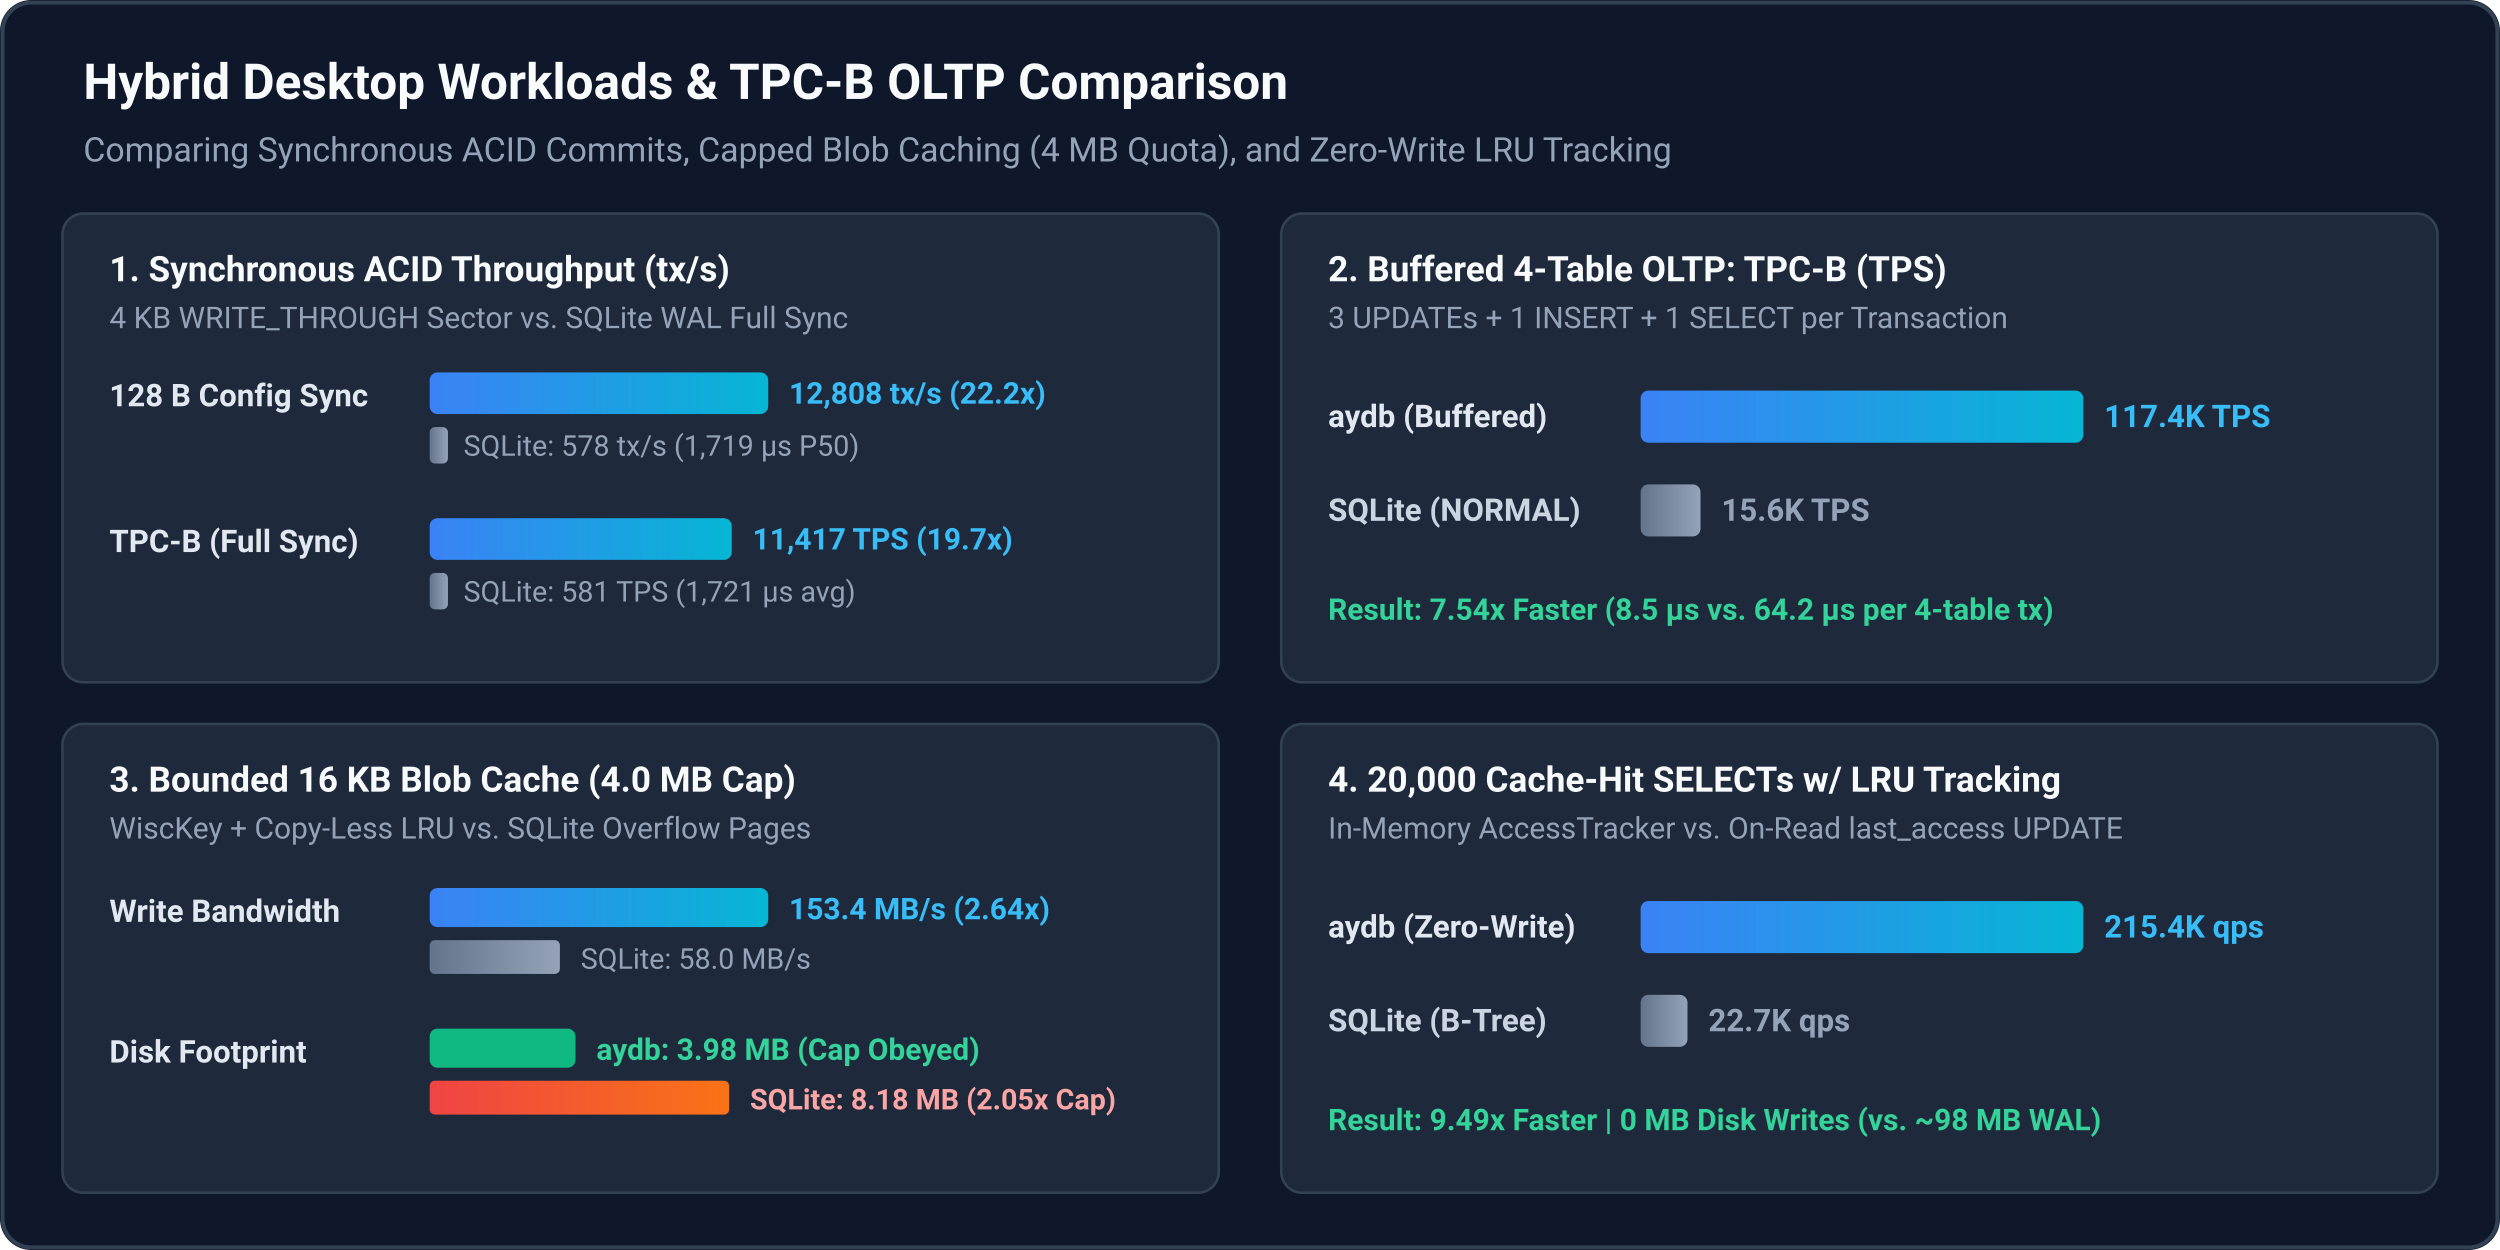
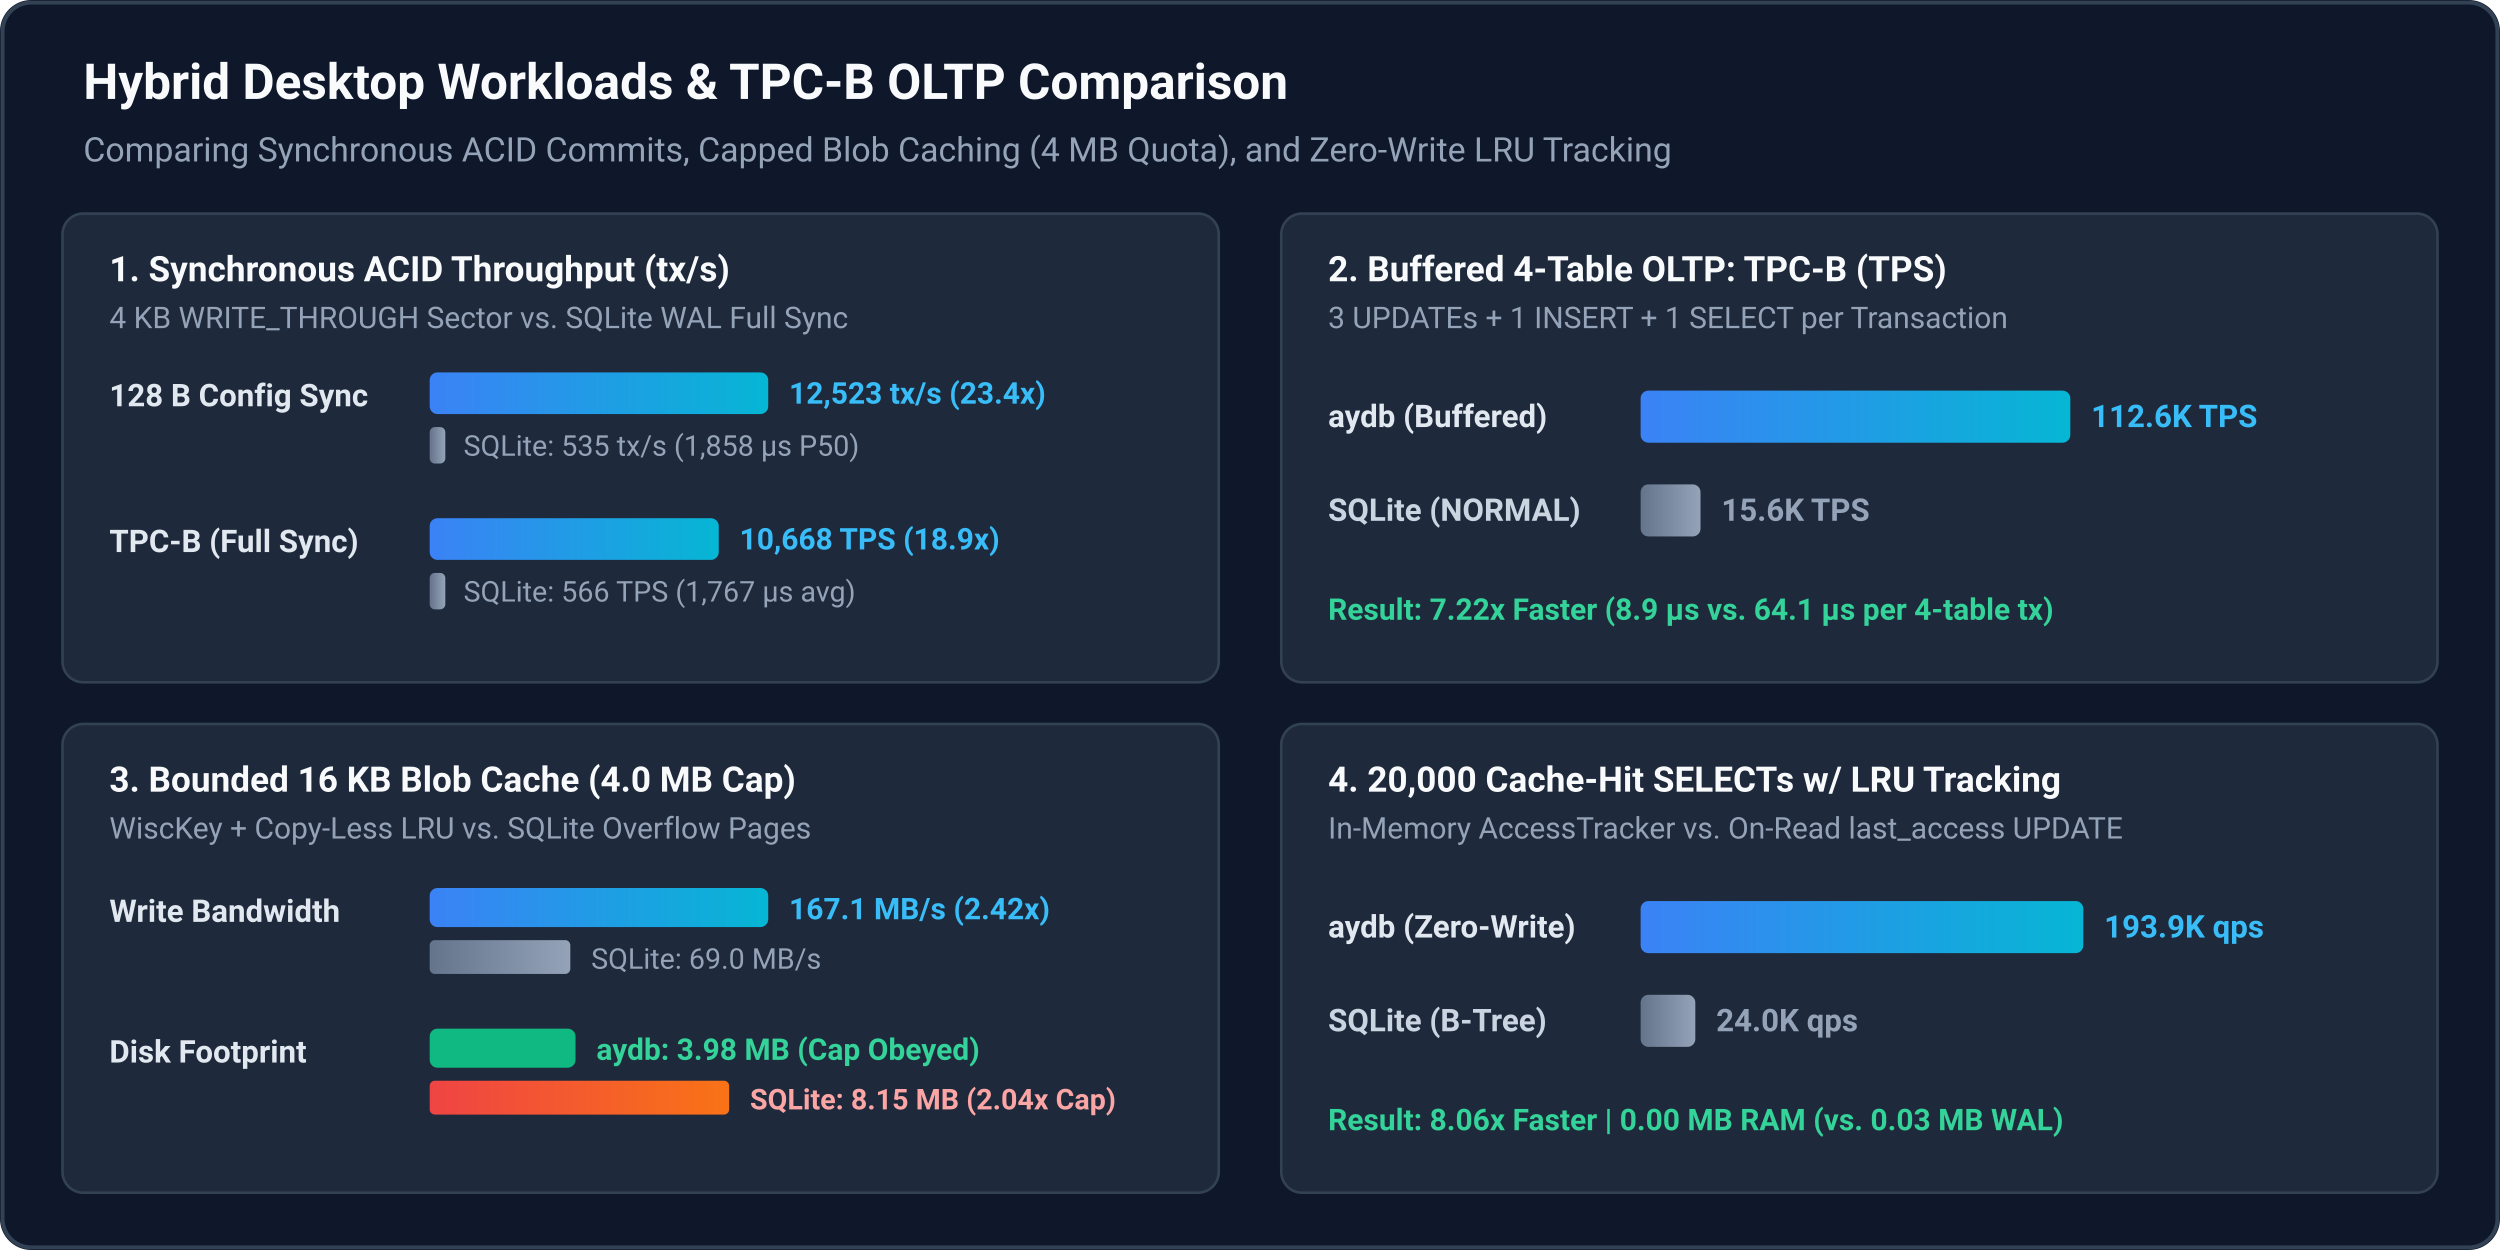
<svg xmlns="http://www.w3.org/2000/svg" viewBox="0 0 960 480" width="100%" height="100%" font-family="Segoe UI, -apple-system, BlinkMacSystemFont, Roboto, Helvetica, Arial, sans-serif">
  <defs>
    <linearGradient id="aydbCard" x1="0%" y1="0%" x2="100%" y2="0%">
      <stop offset="0%" stop-color="#3b82f6" />
      <stop offset="100%" stop-color="#06b6d4" />
    </linearGradient>
    <linearGradient id="sqliteCard" x1="0%" y1="0%" x2="100%" y2="0%">
      <stop offset="0%" stop-color="#64748b" />
      <stop offset="100%" stop-color="#94a3b8" />
    </linearGradient>
    <linearGradient id="warnBar" x1="0%" y1="0%" x2="100%" y2="0%">
      <stop offset="0%" stop-color="#ef4444" />
      <stop offset="100%" stop-color="#f97316" />
    </linearGradient>
  </defs>
  <rect width="960" height="480" rx="12" fill="#0f172a" />
  <rect x="1" y="1" width="958" height="478" rx="11" fill="none" stroke="#334155" stroke-width="1.5" />
  <text x="32" y="38" fill="#f8fafc" font-size="19" font-weight="700">Hybrid Desktop Workloads &amp; TPC-B OLTP Comparison</text>
  <text x="32" y="62" fill="#94a3b8" font-size="13">Comparing Synchronous ACID Commits, Capped Blob Caching (4 MB Quota), and Zero-Write LRU Tracking</text>
  <rect x="24" y="82" width="444" height="180" rx="8" fill="#1e293b" stroke="#334155" />
  <text x="42" y="108" fill="#f8fafc" font-size="13.5" font-weight="700">1. Synchronous ACID Throughput (tx/s)</text>
  <text x="42" y="126" fill="#94a3b8" font-size="11.5">4 KB WRITE_THROUGH Sector vs. SQLite WAL Full Sync</text>
  <text x="42" y="156" fill="#e2e8f0" font-size="12" font-weight="600">128 B Config Sync</text>
  <rect x="165" y="143" width="130" height="16" rx="3" fill="url(#aydbCard)" />
-   <text x="303" y="155" fill="#38bdf8" font-size="11.5" font-weight="700">12,808 tx/s (22.2x)</text>
-   <rect x="165" y="164" width="7" height="14" rx="2" fill="url(#sqliteCard)" />
-   <text x="178" y="175" fill="#94a3b8" font-size="11">SQLite: 578 tx/s (1,719 µs P50)</text>
+   <text x="303" y="155" fill="#38bdf8" font-size="11.5" font-weight="700">12,523 tx/s (23.4x)</text>
+   <rect x="165" y="164" width="6" height="14" rx="2" fill="url(#sqliteCard)" />
+   <text x="178" y="175" fill="#94a3b8" font-size="11">SQLite: 535 tx/s (1,858 µs P50)</text>
  <text x="42" y="212" fill="#e2e8f0" font-size="12" font-weight="600">TPC-B (Full Sync)</text>
-   <rect x="165" y="199" width="116" height="16" rx="3" fill="url(#aydbCard)" />
-   <text x="289" y="211" fill="#38bdf8" font-size="11.5" font-weight="700">11,417 TPS (19.7x)</text>
-   <rect x="165" y="220" width="7" height="14" rx="2" fill="url(#sqliteCard)" />
-   <text x="178" y="231" fill="#94a3b8" font-size="11">SQLite: 581 TPS (1,721 µs avg)</text>
+   <rect x="165" y="199" width="111" height="16" rx="3" fill="url(#aydbCard)" />
+   <text x="284" y="211" fill="#38bdf8" font-size="11.5" font-weight="700">10,668 TPS (18.9x)</text>
+   <rect x="165" y="220" width="6" height="14" rx="2" fill="url(#sqliteCard)" />
+   <text x="178" y="231" fill="#94a3b8" font-size="11">SQLite: 566 TPS (1,767 µs avg)</text>
  <rect x="492" y="82" width="444" height="180" rx="8" fill="#1e293b" stroke="#334155" />
  <text x="510" y="108" fill="#f8fafc" font-size="13.5" font-weight="700">2. Buffered 4-Table OLTP: TPC-B (TPS)</text>
  <text x="510" y="126" fill="#94a3b8" font-size="11.5">3 UPDATEs + 1 INSERT + 1 SELECT per Transaction</text>
  <text x="510" y="164" fill="#e2e8f0" font-size="12" font-weight="600">aydb (Buffered)</text>
-   <rect x="630" y="150" width="170" height="20" rx="3" fill="url(#aydbCard)" />
-   <text x="808" y="164" fill="#38bdf8" font-size="12" font-weight="700">117.4K TPS</text>
+   <rect x="630" y="150" width="165" height="20" rx="3" fill="url(#aydbCard)" />
+   <text x="803" y="164" fill="#38bdf8" font-size="12" font-weight="700">112.6K TPS</text>
  <text x="510" y="200" fill="#cbd5e1" font-size="12" font-weight="600">SQLite (NORMAL)</text>
  <rect x="630" y="186" width="23" height="20" rx="3" fill="url(#sqliteCard)" />
  <text x="661" y="200" fill="#94a3b8" font-size="12" font-weight="600">15.6K TPS</text>
-   <text x="510" y="238" fill="#34d399" font-size="11.5" font-weight="700">Result: 7.54x Faster (8.5 µs vs. 64.2 µs per 4-table tx)</text>
+   <text x="510" y="238" fill="#34d399" font-size="11.5" font-weight="700">Result: 7.22x Faster (8.9 µs vs. 64.1 µs per 4-table tx)</text>
  <rect x="24" y="278" width="444" height="180" rx="8" fill="#1e293b" stroke="#334155" />
  <text x="42" y="304" fill="#f8fafc" font-size="13.5" font-weight="700">3. Bounded 16 KB Blob Cache (4.0 MB Cap)</text>
  <text x="42" y="322" fill="#94a3b8" font-size="11.5">WiscKey + Copy-Less LRU vs. SQLite Overflow Pages</text>
  <text x="42" y="354" fill="#e2e8f0" font-size="12" font-weight="600">Write Bandwidth</text>
  <rect x="165" y="341" width="130" height="15" rx="3" fill="url(#aydbCard)" />
-   <text x="303" y="353" fill="#38bdf8" font-size="11.5" font-weight="700">153.4 MB/s (2.64x)</text>
-   <rect x="165" y="361" width="50" height="13" rx="2" fill="url(#sqliteCard)" />
-   <text x="223" y="372" fill="#94a3b8" font-size="11">SQLite: 58.0 MB/s</text>
+   <text x="303" y="353" fill="#38bdf8" font-size="11.5" font-weight="700">167.1 MB/s (2.42x)</text>
+   <rect x="165" y="361" width="54" height="13" rx="2" fill="url(#sqliteCard)" />
+   <text x="227" y="372" fill="#94a3b8" font-size="11">SQLite: 69.0 MB/s</text>
  <text x="42" y="408" fill="#e2e8f0" font-size="12" font-weight="600">Disk Footprint</text>
  <rect x="165" y="395" width="56" height="15" rx="3" fill="#10b981" />
  <text x="229" y="407" fill="#34d399" font-size="11.5" font-weight="700">aydb: 3.98 MB (Cap Obeyed)</text>
  <rect x="165" y="415" width="115" height="13" rx="2" fill="url(#warnBar)" />
-   <text x="288" y="426" fill="#fca5a5" font-size="11" font-weight="600">SQLite: 8.18 MB (2.05x Cap)</text>
+   <text x="288" y="426" fill="#fca5a5" font-size="11" font-weight="600">SQLite: 8.15 MB (2.04x Cap)</text>
  <rect x="492" y="278" width="444" height="180" rx="8" fill="#1e293b" stroke="#334155" />
  <text x="510" y="304" fill="#f8fafc" font-size="13.5" font-weight="700">4. 20,000 Cache-Hit SELECTs w/ LRU Tracking</text>
  <text x="510" y="322" fill="#94a3b8" font-size="11.5">In-Memory AccessTracker vs. On-Read last_access UPDATE</text>
  <text x="510" y="360" fill="#e2e8f0" font-size="12" font-weight="600">aydb (Zero-Write)</text>
  <rect x="630" y="346" width="170" height="20" rx="3" fill="url(#aydbCard)" />
-   <text x="808" y="360" fill="#38bdf8" font-size="12" font-weight="700">215.4K qps</text>
+   <text x="808" y="360" fill="#38bdf8" font-size="12" font-weight="700">193.9K qps</text>
  <text x="510" y="396" fill="#cbd5e1" font-size="12" font-weight="600">SQLite (B-Tree)</text>
-   <rect x="630" y="382" width="18" height="20" rx="3" fill="url(#sqliteCard)" />
-   <text x="656" y="396" fill="#94a3b8" font-size="12" font-weight="600">22.7K qps</text>
-   <text x="510" y="434" fill="#34d399" font-size="11.5" font-weight="700">Result: 9.49x Faster | 0 MB Disk Writes (vs. ~98 MB WAL)</text>
+   <rect x="630" y="382" width="21" height="20" rx="3" fill="url(#sqliteCard)" />
+   <text x="659" y="396" fill="#94a3b8" font-size="12" font-weight="600">24.0K qps</text>
+   <text x="510" y="434" fill="#34d399" font-size="11.5" font-weight="700">Result: 8.06x Faster | 0.00 MB RAM (vs. 0.03 MB WAL)</text>
</svg>
